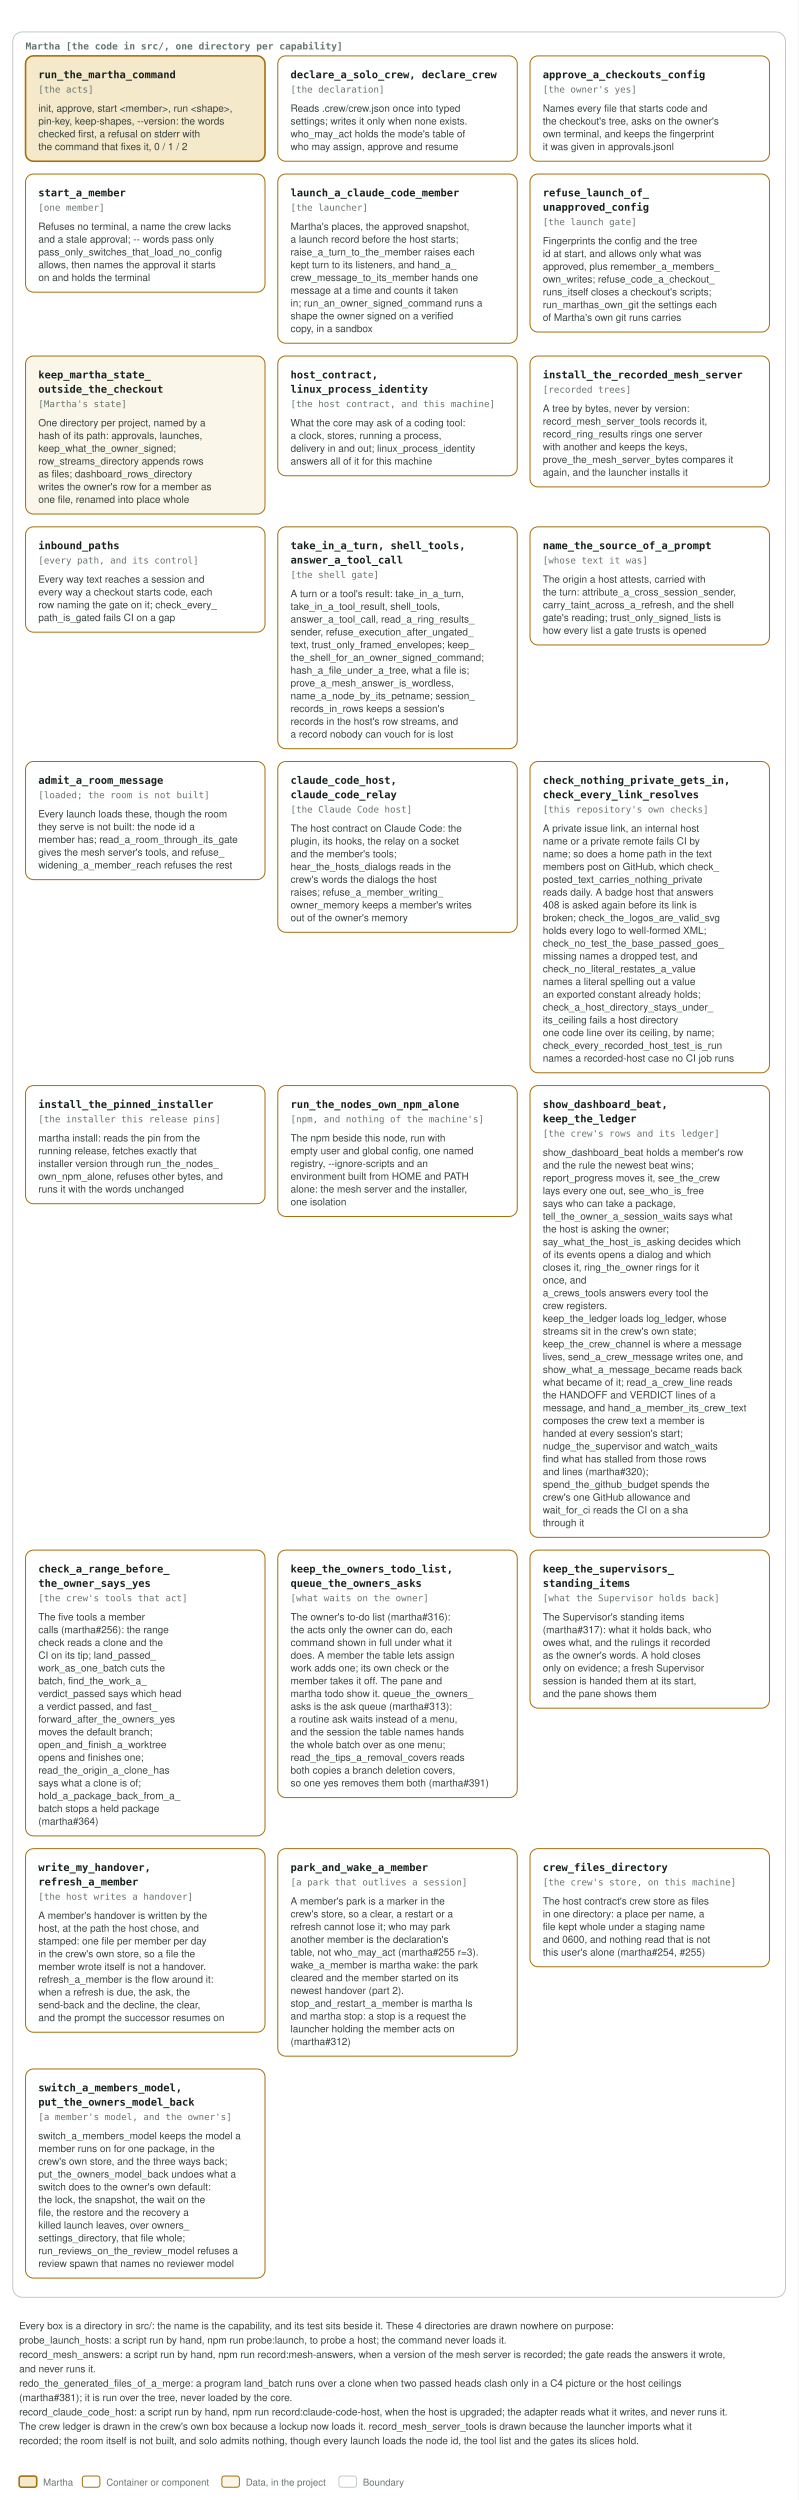
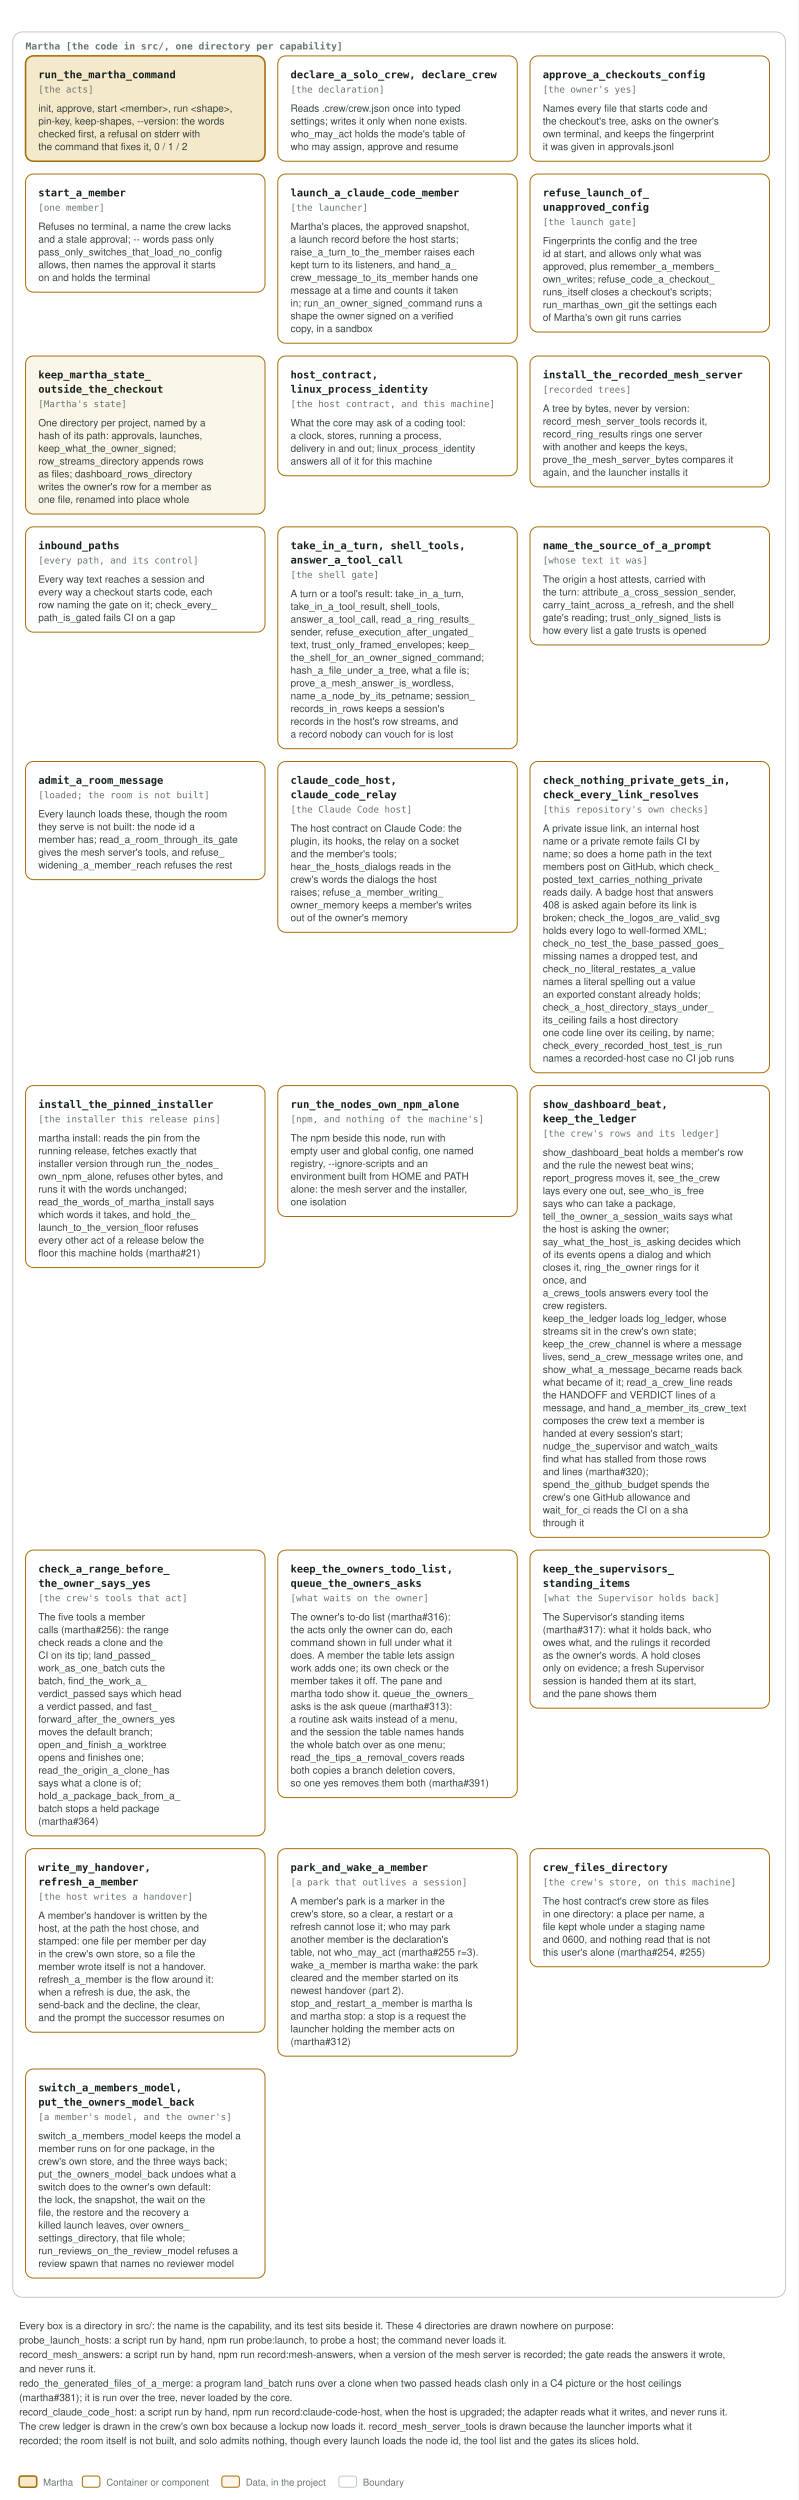
<svg xmlns="http://www.w3.org/2000/svg" viewBox="0 0 1000 3132" role="img" aria-label="Martha components">
  <style>
.t-name { font-family: "Atkinson Hyperlegible", "Segoe UI", system-ui, -apple-system, Helvetica, Arial, sans-serif; font-size: 15px; font-weight: 700; }
.t-desc { font-family: "Atkinson Hyperlegible", "Segoe UI", system-ui, -apple-system, Helvetica, Arial, sans-serif; font-size: 12.5px; }
.t-rel { font-family: "Atkinson Hyperlegible", "Segoe UI", system-ui, -apple-system, Helvetica, Arial, sans-serif; font-size: 11.5px; paint-order: stroke; stroke-width: 4px; stroke-linejoin: round; }
.t-code { font-family: "JetBrains Mono", ui-monospace, Menlo, Consolas, monospace; font-size: 13px; font-weight: 600; }
.t-type { font-family: "JetBrains Mono", ui-monospace, Menlo, Consolas, monospace; font-size: 11.5px; }
.t-bound { font-family: "JetBrains Mono", ui-monospace, Menlo, Consolas, monospace; font-size: 12px; font-weight: 600; }
.t-leg { font-family: "Atkinson Hyperlegible", "Segoe UI", system-ui, -apple-system, Helvetica, Arial, sans-serif; font-size: 12px; }
.edge { fill: none; stroke-width: 1.25; }
.edge-team { fill: none; stroke-width: 1.25; stroke-dasharray: 5 4; }
.bg { fill: #FFFFFF; }
.b-sys { fill: #F5E9CC; stroke: #A56F0A; stroke-width: 2; }
.b-per { fill: #E3EBF2; stroke: #3B5B7A; stroke-width: 1.25; }
.b-mac { fill: #E6E4EE; stroke: #5E5A78; stroke-width: 1.25; stroke-dasharray: 5 4; }
.b-ext { fill: #ECEFED; stroke: #8A9791; stroke-width: 1.25; }
.b-cmp { fill: #FFFFFF; stroke: #A56F0A; stroke-width: 1.25; }
.b-dat { fill: #FBF6EA; stroke: #A56F0A; stroke-width: 1.25; }
.b-team { fill: #FFFFFF; stroke: #5E5A78; stroke-width: 1.25; stroke-dasharray: 5 4; }
.b-later { fill: #F3F4F3; stroke: #8A9791; stroke-width: 1.25; stroke-dasharray: 5 4; }
.bound { fill: none; stroke: #B3BDB8; stroke-width: 1; }
.head { fill: #3B5B7A; }
.t-name, .t-code { fill: #16201D; }
.t-type, .t-bound, .t-leg { fill: #66736E; }
.t-desc { fill: #34413C; }
.t-rel { fill: #66736E; stroke: #FFFFFF; }
.edge, .edge-team { stroke: #8A9791; }
.arrowhead { fill: #8A9791; }
@media (prefers-color-scheme: dark) {
.bg { fill: #171F1C; }
.b-sys { fill: #3A2E13; stroke: #E3AA3C; }
.b-per { fill: #1D2A36; stroke: #8EB4D8; }
.b-mac { fill: #26243A; stroke: #A9A4C8; }
.b-ext { fill: #1C2421; stroke: #7D8B85; }
.b-cmp { fill: #171F1C; stroke: #E3AA3C; }
.b-dat { fill: #2A2414; stroke: #E3AA3C; }
.b-team { fill: #171F1C; stroke: #A9A4C8; }
.b-later { fill: #1C2421; stroke: #7D8B85; }
.bound { stroke: #4A5752; }
.head { fill: #8EB4D8; }
.t-name, .t-code { fill: #E6ECE9; }
.t-type, .t-bound, .t-leg { fill: #93A09A; }
.t-desc { fill: #C3CDC8; }
.t-rel { fill: #93A09A; stroke: #171F1C; }
.edge, .edge-team { stroke: #7D8B85; }
.arrowhead { fill: #7D8B85; }
}
</style>
  <defs>
    <marker id="a" viewBox="0 0 10 10" refX="9" refY="5" markerWidth="7" markerHeight="7" orient="auto-start-reverse">
      <path class="arrowhead" d="M0 0L10 5L0 10z" />
    </marker>
  </defs>
  <rect class="bg" x="0" y="0" width="1000" height="3132" />
  <rect class="b-sys" x="32" y="70" width="300" height="132" rx="10" />
  <text class="t-code" x="48" y="98">run_the_martha_command</text>
  <text class="t-type" x="48" y="116">[the acts]</text>
  <text class="t-desc" x="48" y="140">init, approve, start &lt;member&gt;, run &lt;shape&gt;,</text>
  <text class="t-desc" x="48" y="156">pin-key, keep-shapes, --version: the words</text>
  <text class="t-desc" x="48" y="172">checked first, a refusal on stderr with</text>
  <text class="t-desc" x="48" y="188">the command that fixes it, 0 / 1 / 2</text>
  <rect class="b-cmp" x="348" y="70" width="300" height="132" rx="10" />
  <text class="t-code" x="364" y="98">declare_a_solo_crew, declare_crew</text>
  <text class="t-type" x="364" y="116">[the declaration]</text>
  <text class="t-desc" x="364" y="140">Reads .crew/crew.json once into typed</text>
  <text class="t-desc" x="364" y="156">settings; writes it only when none exists.</text>
  <text class="t-desc" x="364" y="172">who_may_act holds the mode's table of</text>
  <text class="t-desc" x="364" y="188">who may assign, approve and resume</text>
  <rect class="b-cmp" x="664" y="70" width="300" height="132" rx="10" />
  <text class="t-code" x="680" y="98">approve_a_checkouts_config</text>
  <text class="t-type" x="680" y="116">[the owner's yes]</text>
  <text class="t-desc" x="680" y="140">Names every file that starts code and</text>
  <text class="t-desc" x="680" y="156">the checkout's tree, asks on the owner's</text>
  <text class="t-desc" x="680" y="172">own terminal, and keeps the fingerprint</text>
  <text class="t-desc" x="680" y="188">it was given in approvals.jsonl</text>
  <rect class="b-cmp" x="32" y="218" width="300" height="148" rx="10" />
  <text class="t-code" x="48" y="246">start_a_member</text>
  <text class="t-type" x="48" y="264">[one member]</text>
  <text class="t-desc" x="48" y="288">Refuses no terminal, a name the crew lacks</text>
  <text class="t-desc" x="48" y="304">and a stale approval; -- words pass only</text>
  <text class="t-desc" x="48" y="320">pass_only_switches_that_load_no_config</text>
  <text class="t-desc" x="48" y="336">allows, then names the approval it starts</text>
  <text class="t-desc" x="48" y="352">on and holds the terminal</text>
  <rect class="b-cmp" x="348" y="218" width="300" height="212" rx="10" />
  <text class="t-code" x="364" y="246">launch_a_claude_code_member</text>
  <text class="t-type" x="364" y="264">[the launcher]</text>
  <text class="t-desc" x="364" y="288">Martha's places, the approved snapshot,</text>
  <text class="t-desc" x="364" y="304">a launch record before the host starts;</text>
  <text class="t-desc" x="364" y="320">raise_a_turn_to_the_member raises each</text>
  <text class="t-desc" x="364" y="336">kept turn to its listeners, and hand_a_</text>
  <text class="t-desc" x="364" y="352">crew_message_to_its_member hands one</text>
  <text class="t-desc" x="364" y="368">message at a time and counts it taken</text>
  <text class="t-desc" x="364" y="384">in; run_an_owner_signed_command runs a</text>
  <text class="t-desc" x="364" y="400">shape the owner signed on a verified</text>
  <text class="t-desc" x="364" y="416">copy, in a sandbox</text>
  <rect class="b-cmp" x="664" y="218" width="300" height="198" rx="10" />
  <text class="t-code" x="680" y="246">refuse_launch_of_</text>
  <text class="t-code" x="680" y="264">unapproved_config</text>
  <text class="t-type" x="680" y="282">[the launch gate]</text>
  <text class="t-desc" x="680" y="306">Fingerprints the config and the tree</text>
  <text class="t-desc" x="680" y="322">id at start, and allows only what was</text>
  <text class="t-desc" x="680" y="338">approved, plus remember_a_members_</text>
  <text class="t-desc" x="680" y="354">own_writes; refuse_code_a_checkout_</text>
  <text class="t-desc" x="680" y="370">runs_itself closes a checkout's scripts;</text>
  <text class="t-desc" x="680" y="386">run_marthas_own_git the settings each</text>
  <text class="t-desc" x="680" y="402">of Martha's own git runs carries</text>
  <rect class="b-dat" x="32" y="446" width="300" height="198" rx="10" />
  <text class="t-code" x="48" y="474">keep_martha_state_</text>
  <text class="t-code" x="48" y="492">outside_the_checkout</text>
  <text class="t-type" x="48" y="510">[Martha's state]</text>
  <text class="t-desc" x="48" y="534">One directory per project, named by a</text>
  <text class="t-desc" x="48" y="550">hash of its path: approvals, launches,</text>
  <text class="t-desc" x="48" y="566">keep_what_the_owner_signed;</text>
  <text class="t-desc" x="48" y="582">row_streams_directory appends rows</text>
  <text class="t-desc" x="48" y="598">as files; dashboard_rows_directory</text>
  <text class="t-desc" x="48" y="614">writes the owner's row for a member as</text>
  <text class="t-desc" x="48" y="630">one file, renamed into place whole</text>
  <rect class="b-cmp" x="348" y="446" width="300" height="150" rx="10" />
  <text class="t-code" x="364" y="474">host_contract,</text>
  <text class="t-code" x="364" y="492">linux_process_identity</text>
  <text class="t-type" x="364" y="510">[the host contract, and this machine]</text>
  <text class="t-desc" x="364" y="534">What the core may ask of a coding tool:</text>
  <text class="t-desc" x="364" y="550">a clock, stores, running a process,</text>
  <text class="t-desc" x="364" y="566">delivery in and out; linux_process_identity</text>
  <text class="t-desc" x="364" y="582">answers all of it for this machine</text>
  <rect class="b-cmp" x="664" y="446" width="300" height="164" rx="10" />
  <text class="t-code" x="680" y="474">install_the_recorded_mesh_server</text>
  <text class="t-type" x="680" y="492">[recorded trees]</text>
  <text class="t-desc" x="680" y="516">A tree by bytes, never by version:</text>
  <text class="t-desc" x="680" y="532">record_mesh_server_tools records it,</text>
  <text class="t-desc" x="680" y="548">record_ring_results rings one server</text>
  <text class="t-desc" x="680" y="564">with another and keeps the keys,</text>
  <text class="t-desc" x="680" y="580">prove_the_mesh_server_bytes compares it</text>
  <text class="t-desc" x="680" y="596">again, and the launcher installs it</text>
  <rect class="b-cmp" x="32" y="660" width="300" height="132" rx="10" />
  <text class="t-code" x="48" y="688">inbound_paths</text>
  <text class="t-type" x="48" y="706">[every path, and its control]</text>
  <text class="t-desc" x="48" y="730">Every way text reaches a session and</text>
  <text class="t-desc" x="48" y="746">every way a checkout starts code, each</text>
  <text class="t-desc" x="48" y="762">row naming the gate on it; check_every_</text>
  <text class="t-desc" x="48" y="778">path_is_gated fails CI on a gap</text>
  <rect class="b-cmp" x="348" y="660" width="300" height="278" rx="10" />
  <text class="t-code" x="364" y="688">take_in_a_turn, shell_tools,</text>
  <text class="t-code" x="364" y="706">answer_a_tool_call</text>
  <text class="t-type" x="364" y="724">[the shell gate]</text>
  <text class="t-desc" x="364" y="748">A turn or a tool's result: take_in_a_turn,</text>
  <text class="t-desc" x="364" y="764">take_in_a_tool_result, shell_tools,</text>
  <text class="t-desc" x="364" y="780">answer_a_tool_call, read_a_ring_results_</text>
  <text class="t-desc" x="364" y="796">sender, refuse_execution_after_ungated_</text>
  <text class="t-desc" x="364" y="812">text, trust_only_framed_envelopes; keep_</text>
  <text class="t-desc" x="364" y="828">the_shell_for_an_owner_signed_command;</text>
  <text class="t-desc" x="364" y="844">hash_a_file_under_a_tree, what a file is;</text>
  <text class="t-desc" x="364" y="860">prove_a_mesh_answer_is_wordless,</text>
  <text class="t-desc" x="364" y="876">name_a_node_by_its_petname; session_</text>
  <text class="t-desc" x="364" y="892">records_in_rows keeps a session's</text>
  <text class="t-desc" x="364" y="908">records in the host's row streams, and</text>
  <text class="t-desc" x="364" y="924">a record nobody can vouch for is lost</text>
  <rect class="b-cmp" x="664" y="660" width="300" height="148" rx="10" />
  <text class="t-code" x="680" y="688">name_the_source_of_a_prompt</text>
  <text class="t-type" x="680" y="706">[whose text it was]</text>
  <text class="t-desc" x="680" y="730">The origin a host attests, carried with</text>
  <text class="t-desc" x="680" y="746">the turn: attribute_a_cross_session_sender,</text>
  <text class="t-desc" x="680" y="762">carry_taint_across_a_refresh, and the shell</text>
  <text class="t-desc" x="680" y="778">gate's reading; trust_only_signed_lists is</text>
  <text class="t-desc" x="680" y="794">how every list a gate trusts is opened</text>
  <rect class="b-cmp" x="32" y="954" width="300" height="148" rx="10" />
  <text class="t-code" x="48" y="982">admit_a_room_message</text>
  <text class="t-type" x="48" y="1000">[loaded; the room is not built]</text>
  <text class="t-desc" x="48" y="1024">Every launch loads these, though the room</text>
  <text class="t-desc" x="48" y="1040">they serve is not built: the node id a</text>
  <text class="t-desc" x="48" y="1056">member has; read_a_room_through_its_gate</text>
  <text class="t-desc" x="48" y="1072">gives the mesh server's tools, and refuse_</text>
  <text class="t-desc" x="48" y="1088">widening_a_member_reach refuses the rest</text>
  <rect class="b-cmp" x="348" y="954" width="300" height="214" rx="10" />
  <text class="t-code" x="364" y="982">claude_code_host,</text>
  <text class="t-code" x="364" y="1000">claude_code_relay</text>
  <text class="t-type" x="364" y="1018">[the Claude Code host]</text>
  <text class="t-desc" x="364" y="1042">The host contract on Claude Code: the</text>
  <text class="t-desc" x="364" y="1058">plugin, its hooks, the relay on a socket</text>
  <text class="t-desc" x="364" y="1074">and the member's tools;</text>
  <text class="t-desc" x="364" y="1090">hear_the_hosts_dialogs reads in the</text>
  <text class="t-desc" x="364" y="1106">crew's words the dialogs the host</text>
  <text class="t-desc" x="364" y="1122">raises; refuse_a_member_writing_</text>
  <text class="t-desc" x="364" y="1138">owner_memory keeps a member's writes</text>
  <text class="t-desc" x="364" y="1154">out of the owner's memory</text>
  <rect class="b-cmp" x="664" y="954" width="300" height="390" rx="10" />
  <text class="t-code" x="680" y="982">check_nothing_private_gets_in,</text>
  <text class="t-code" x="680" y="1000">check_every_link_resolves</text>
  <text class="t-type" x="680" y="1018">[this repository's own checks]</text>
  <text class="t-desc" x="680" y="1042">A private issue link, an internal host</text>
  <text class="t-desc" x="680" y="1058">name or a private remote fails CI by</text>
  <text class="t-desc" x="680" y="1074">name; so does a home path in the text</text>
  <text class="t-desc" x="680" y="1090">members post on GitHub, which check_</text>
  <text class="t-desc" x="680" y="1106">posted_text_carries_nothing_private</text>
  <text class="t-desc" x="680" y="1122">reads daily. A badge host that answers</text>
  <text class="t-desc" x="680" y="1138">408 is asked again before its link is</text>
  <text class="t-desc" x="680" y="1154">broken; check_the_logos_are_valid_svg</text>
  <text class="t-desc" x="680" y="1170">holds every logo to well-formed XML;</text>
  <text class="t-desc" x="680" y="1186">check_no_test_the_base_passed_goes_</text>
  <text class="t-desc" x="680" y="1202">missing names a dropped test, and</text>
  <text class="t-desc" x="680" y="1218">check_no_literal_restates_a_value</text>
  <text class="t-desc" x="680" y="1234">names a literal spelling out a value</text>
  <text class="t-desc" x="680" y="1250">an exported constant already holds;</text>
  <text class="t-desc" x="680" y="1266">check_a_host_directory_stays_under_</text>
  <text class="t-desc" x="680" y="1282">its_ceiling fails a host directory</text>
  <text class="t-desc" x="680" y="1298">one code line over its ceiling, by name;</text>
  <text class="t-desc" x="680" y="1314">check_every_recorded_host_test_is_run</text>
  <text class="t-desc" x="680" y="1330">names a recorded-host case no CI job runs</text>
-   <rect class="b-cmp" x="32" y="1360" width="300" height="148" rx="10" />
+   <rect class="b-cmp" x="32" y="1360" width="300" height="228" rx="10" />
  <text class="t-code" x="48" y="1388">install_the_pinned_installer</text>
  <text class="t-type" x="48" y="1406">[the installer this release pins]</text>
  <text class="t-desc" x="48" y="1430">martha install: reads the pin from the</text>
  <text class="t-desc" x="48" y="1446">running release, fetches exactly that</text>
  <text class="t-desc" x="48" y="1462">installer version through run_the_nodes_</text>
  <text class="t-desc" x="48" y="1478">own_npm_alone, refuses other bytes, and</text>
-   <text class="t-desc" x="48" y="1494">runs it with the words unchanged</text>
+   <text class="t-desc" x="48" y="1494">runs it with the words unchanged;</text>
+   <text class="t-desc" x="48" y="1510">read_the_words_of_martha_install says</text>
+   <text class="t-desc" x="48" y="1526">which words it takes, and hold_the_</text>
+   <text class="t-desc" x="48" y="1542">launch_to_the_version_floor refuses</text>
+   <text class="t-desc" x="48" y="1558">every other act of a release below the</text>
+   <text class="t-desc" x="48" y="1574">floor this machine holds (martha#21)</text>
  <rect class="b-cmp" x="348" y="1360" width="300" height="164" rx="10" />
  <text class="t-code" x="364" y="1388">run_the_nodes_own_npm_alone</text>
  <text class="t-type" x="364" y="1406">[npm, and nothing of the machine's]</text>
  <text class="t-desc" x="364" y="1430">The npm beside this node, run with</text>
  <text class="t-desc" x="364" y="1446">empty user and global config, one named</text>
  <text class="t-desc" x="364" y="1462">registry, --ignore-scripts and an</text>
  <text class="t-desc" x="364" y="1478">environment built from HOME and PATH</text>
  <text class="t-desc" x="364" y="1494">alone: the mesh server and the installer,</text>
  <text class="t-desc" x="364" y="1510">one isolation</text>
  <rect class="b-cmp" x="664" y="1360" width="300" height="566" rx="10" />
  <text class="t-code" x="680" y="1388">show_dashboard_beat,</text>
  <text class="t-code" x="680" y="1406">keep_the_ledger</text>
  <text class="t-type" x="680" y="1424">[the crew's rows and its ledger]</text>
  <text class="t-desc" x="680" y="1448">show_dashboard_beat holds a member's row</text>
  <text class="t-desc" x="680" y="1464">and the rule the newest beat wins;</text>
  <text class="t-desc" x="680" y="1480">report_progress moves it, see_the_crew</text>
  <text class="t-desc" x="680" y="1496">lays every one out, see_who_is_free</text>
  <text class="t-desc" x="680" y="1512">says who can take a package,</text>
  <text class="t-desc" x="680" y="1528">tell_the_owner_a_session_waits says what</text>
  <text class="t-desc" x="680" y="1544">the host is asking the owner;</text>
  <text class="t-desc" x="680" y="1560">say_what_the_host_is_asking decides which</text>
  <text class="t-desc" x="680" y="1576">of its events opens a dialog and which</text>
  <text class="t-desc" x="680" y="1592">closes it, ring_the_owner rings for it</text>
  <text class="t-desc" x="680" y="1608">once, and</text>
  <text class="t-desc" x="680" y="1624">a_crews_tools answers every tool the</text>
  <text class="t-desc" x="680" y="1640">crew registers.</text>
  <text class="t-desc" x="680" y="1656">keep_the_ledger loads log_ledger, whose</text>
  <text class="t-desc" x="680" y="1672">streams sit in the crew's own state;</text>
  <text class="t-desc" x="680" y="1688">keep_the_crew_channel is where a message</text>
  <text class="t-desc" x="680" y="1704">lives, send_a_crew_message writes one, and</text>
  <text class="t-desc" x="680" y="1720">show_what_a_message_became reads back</text>
  <text class="t-desc" x="680" y="1736">what became of it; read_a_crew_line reads</text>
  <text class="t-desc" x="680" y="1752">the HANDOFF and VERDICT lines of a</text>
  <text class="t-desc" x="680" y="1768">message, and hand_a_member_its_crew_text</text>
  <text class="t-desc" x="680" y="1784">composes the crew text a member is</text>
  <text class="t-desc" x="680" y="1800">handed at every session's start;</text>
  <text class="t-desc" x="680" y="1816">nudge_the_supervisor and watch_waits</text>
  <text class="t-desc" x="680" y="1832">find what has stalled from those rows</text>
  <text class="t-desc" x="680" y="1848">and lines (martha#320);</text>
  <text class="t-desc" x="680" y="1864">spend_the_github_budget spends the</text>
  <text class="t-desc" x="680" y="1880">crew's one GitHub allowance and</text>
  <text class="t-desc" x="680" y="1896">wait_for_ci reads the CI on a sha</text>
  <text class="t-desc" x="680" y="1912">through it</text>
  <rect class="b-cmp" x="32" y="1942" width="300" height="358" rx="10" />
  <text class="t-code" x="48" y="1970">check_a_range_before_</text>
  <text class="t-code" x="48" y="1988">the_owner_says_yes</text>
  <text class="t-type" x="48" y="2006">[the crew's tools that act]</text>
  <text class="t-desc" x="48" y="2030">The five tools a member</text>
  <text class="t-desc" x="48" y="2046">calls (martha#256): the range</text>
  <text class="t-desc" x="48" y="2062">check reads a clone and the</text>
  <text class="t-desc" x="48" y="2078">CI on its tip; land_passed_</text>
  <text class="t-desc" x="48" y="2094">work_as_one_batch cuts the</text>
  <text class="t-desc" x="48" y="2110">batch, find_the_work_a_</text>
  <text class="t-desc" x="48" y="2126">verdict_passed says which head</text>
  <text class="t-desc" x="48" y="2142">a verdict passed, and fast_</text>
  <text class="t-desc" x="48" y="2158">forward_after_the_owners_yes</text>
  <text class="t-desc" x="48" y="2174">moves the default branch;</text>
  <text class="t-desc" x="48" y="2190">open_and_finish_a_worktree</text>
  <text class="t-desc" x="48" y="2206">opens and finishes one;</text>
  <text class="t-desc" x="48" y="2222">read_the_origin_a_clone_has</text>
  <text class="t-desc" x="48" y="2238">says what a clone is of;</text>
  <text class="t-desc" x="48" y="2254">hold_a_package_back_from_a_</text>
  <text class="t-desc" x="48" y="2270">batch stops a held package</text>
  <text class="t-desc" x="48" y="2286">(martha#364)</text>
  <rect class="b-cmp" x="348" y="1942" width="300" height="310" rx="10" />
  <text class="t-code" x="364" y="1970">keep_the_owners_todo_list,</text>
  <text class="t-code" x="364" y="1988">queue_the_owners_asks</text>
  <text class="t-type" x="364" y="2006">[what waits on the owner]</text>
  <text class="t-desc" x="364" y="2030">The owner's to-do list (martha#316):</text>
  <text class="t-desc" x="364" y="2046">the acts only the owner can do, each</text>
  <text class="t-desc" x="364" y="2062">command shown in full under what it</text>
  <text class="t-desc" x="364" y="2078">does. A member the table lets assign</text>
  <text class="t-desc" x="364" y="2094">work adds one; its own check or the</text>
  <text class="t-desc" x="364" y="2110">member takes it off. The pane and</text>
  <text class="t-desc" x="364" y="2126">martha todo show it. queue_the_owners_</text>
  <text class="t-desc" x="364" y="2142">asks is the ask queue (martha#313):</text>
  <text class="t-desc" x="364" y="2158">a routine ask waits instead of a menu,</text>
  <text class="t-desc" x="364" y="2174">and the session the table names hands</text>
  <text class="t-desc" x="364" y="2190">the whole batch over as one menu;</text>
  <text class="t-desc" x="364" y="2206">read_the_tips_a_removal_covers reads</text>
  <text class="t-desc" x="364" y="2222">both copies a branch deletion covers,</text>
  <text class="t-desc" x="364" y="2238">so one yes removes them both (martha#391)</text>
  <rect class="b-cmp" x="664" y="1942" width="300" height="198" rx="10" />
  <text class="t-code" x="680" y="1970">keep_the_supervisors_</text>
  <text class="t-code" x="680" y="1988">standing_items</text>
  <text class="t-type" x="680" y="2006">[what the Supervisor holds back]</text>
  <text class="t-desc" x="680" y="2030">The Supervisor's standing items</text>
  <text class="t-desc" x="680" y="2046">(martha#317): what it holds back, who</text>
  <text class="t-desc" x="680" y="2062">owes what, and the rulings it recorded</text>
  <text class="t-desc" x="680" y="2078">as the owner's words. A hold closes</text>
  <text class="t-desc" x="680" y="2094">only on evidence; a fresh Supervisor</text>
  <text class="t-desc" x="680" y="2110">session is handed them at its start,</text>
  <text class="t-desc" x="680" y="2126">and the pane shows them</text>
  <rect class="b-cmp" x="32" y="2316" width="300" height="230" rx="10" />
  <text class="t-code" x="48" y="2344">write_my_handover,</text>
  <text class="t-code" x="48" y="2362">refresh_a_member</text>
  <text class="t-type" x="48" y="2380">[the host writes a handover]</text>
  <text class="t-desc" x="48" y="2404">A member's handover is written by the</text>
  <text class="t-desc" x="48" y="2420">host, at the path the host chose, and</text>
  <text class="t-desc" x="48" y="2436">stamped: one file per member per day</text>
  <text class="t-desc" x="48" y="2452">in the crew's own store, so a file the</text>
  <text class="t-desc" x="48" y="2468">member wrote itself is not a handover.</text>
  <text class="t-desc" x="48" y="2484">refresh_a_member is the flow around it:</text>
  <text class="t-desc" x="48" y="2500">when a refresh is due, the ask, the</text>
  <text class="t-desc" x="48" y="2516">send-back and the decline, the clear,</text>
  <text class="t-desc" x="48" y="2532">and the prompt the successor resumes on</text>
  <rect class="b-cmp" x="348" y="2316" width="300" height="260" rx="10" />
  <text class="t-code" x="364" y="2344">park_and_wake_a_member</text>
  <text class="t-type" x="364" y="2362">[a park that outlives a session]</text>
  <text class="t-desc" x="364" y="2386">A member's park is a marker in the</text>
  <text class="t-desc" x="364" y="2402">crew's store, so a clear, a restart or a</text>
  <text class="t-desc" x="364" y="2418">refresh cannot lose it; who may park</text>
  <text class="t-desc" x="364" y="2434">another member is the declaration's</text>
  <text class="t-desc" x="364" y="2450">table, not who_may_act (martha#255 r=3).</text>
  <text class="t-desc" x="364" y="2466">wake_a_member is martha wake: the park</text>
  <text class="t-desc" x="364" y="2482">cleared and the member started on its</text>
  <text class="t-desc" x="364" y="2498">newest handover (part 2).</text>
  <text class="t-desc" x="364" y="2514">stop_and_restart_a_member is martha ls</text>
  <text class="t-desc" x="364" y="2530">and martha stop: a stop is a request the</text>
  <text class="t-desc" x="364" y="2546">launcher holding the member acts on</text>
  <text class="t-desc" x="364" y="2562">(martha#312)</text>
  <rect class="b-cmp" x="664" y="2316" width="300" height="148" rx="10" />
  <text class="t-code" x="680" y="2344">crew_files_directory</text>
  <text class="t-type" x="680" y="2362">[the crew's store, on this machine]</text>
  <text class="t-desc" x="680" y="2386">The host contract's crew store as files</text>
  <text class="t-desc" x="680" y="2402">in one directory: a place per name, a</text>
  <text class="t-desc" x="680" y="2418">file kept whole under a staging name</text>
  <text class="t-desc" x="680" y="2434">and 0600, and nothing read that is not</text>
  <text class="t-desc" x="680" y="2450">this user's alone (martha#254, #255)</text>
  <rect class="b-cmp" x="32" y="2592" width="300" height="262" rx="10" />
  <text class="t-code" x="48" y="2620">switch_a_members_model,</text>
  <text class="t-code" x="48" y="2638">put_the_owners_model_back</text>
  <text class="t-type" x="48" y="2656">[a member's model, and the owner's]</text>
  <text class="t-desc" x="48" y="2680">switch_a_members_model keeps the model a</text>
  <text class="t-desc" x="48" y="2696">member runs on for one package, in the</text>
  <text class="t-desc" x="48" y="2712">crew's own store, and the three ways back;</text>
  <text class="t-desc" x="48" y="2728">put_the_owners_model_back undoes what a</text>
  <text class="t-desc" x="48" y="2744">switch does to the owner's own default:</text>
  <text class="t-desc" x="48" y="2760">the lock, the snapshot, the wait on the</text>
  <text class="t-desc" x="48" y="2776">file, the restore and the recovery a</text>
  <text class="t-desc" x="48" y="2792">killed launch leaves, over owners_</text>
  <text class="t-desc" x="48" y="2808">settings_directory, that file whole;</text>
  <text class="t-desc" x="48" y="2824">run_reviews_on_the_review_model refuses a</text>
  <text class="t-desc" x="48" y="2840">review spawn that names no reviewer model</text>
  <rect class="bound" x="16" y="40" width="968" height="2838" rx="12" />
  <text class="t-bound" x="32" y="62">Martha [the code in src/, one directory per capability]</text>
  <text class="t-desc" x="24" y="2918">Every box is a directory in src/: the name is the capability, and its test sits beside it. These 4 directories are drawn nowhere on purpose:</text>
  <text class="t-desc" x="24" y="2936">probe_launch_hosts: a script run by hand, npm run probe:launch, to probe a host; the command never loads it.</text>
  <text class="t-desc" x="24" y="2954">record_mesh_answers: a script run by hand, npm run record:mesh-answers, when a version of the mesh server is recorded; the gate reads the answers it wrote,</text>
  <text class="t-desc" x="24" y="2972">and never runs it.</text>
  <text class="t-desc" x="24" y="2990">redo_the_generated_files_of_a_merge: a program land_batch runs over a clone when two passed heads clash only in a C4 picture or the host ceilings</text>
  <text class="t-desc" x="24" y="3008">(martha#381); it is run over the tree, never loaded by the core.</text>
  <text class="t-desc" x="24" y="3026">record_claude_code_host: a script run by hand, npm run record:claude-code-host, when the host is upgraded; the adapter reads what it writes, and never runs it.</text>
  <text class="t-desc" x="24" y="3044">The crew ledger is drawn in the crew's own box because a lockup now loads it. record_mesh_server_tools is drawn because the launcher imports what it</text>
  <text class="t-desc" x="24" y="3062">recorded; the room itself is not built, and solo admits nothing, though every launch loads the node id, the tool list and the gates its slices hold.</text>
  <rect class="b-sys" x="24" y="3102" width="22" height="14" rx="3" />
  <text class="t-leg" x="54" y="3114">Martha</text>
  <rect class="b-cmp" x="103.168" y="3102" width="22" height="14" rx="3" />
  <text class="t-leg" x="133.168" y="3114">Container or component</text>
  <rect class="b-dat" x="277.94" y="3102" width="22" height="14" rx="3" />
  <text class="t-leg" x="307.94" y="3114">Data, in the project</text>
  <rect class="bound" x="424.572" y="3102" width="22" height="14" rx="3" />
  <text class="t-leg" x="454.572" y="3114">Boundary</text>
</svg>
